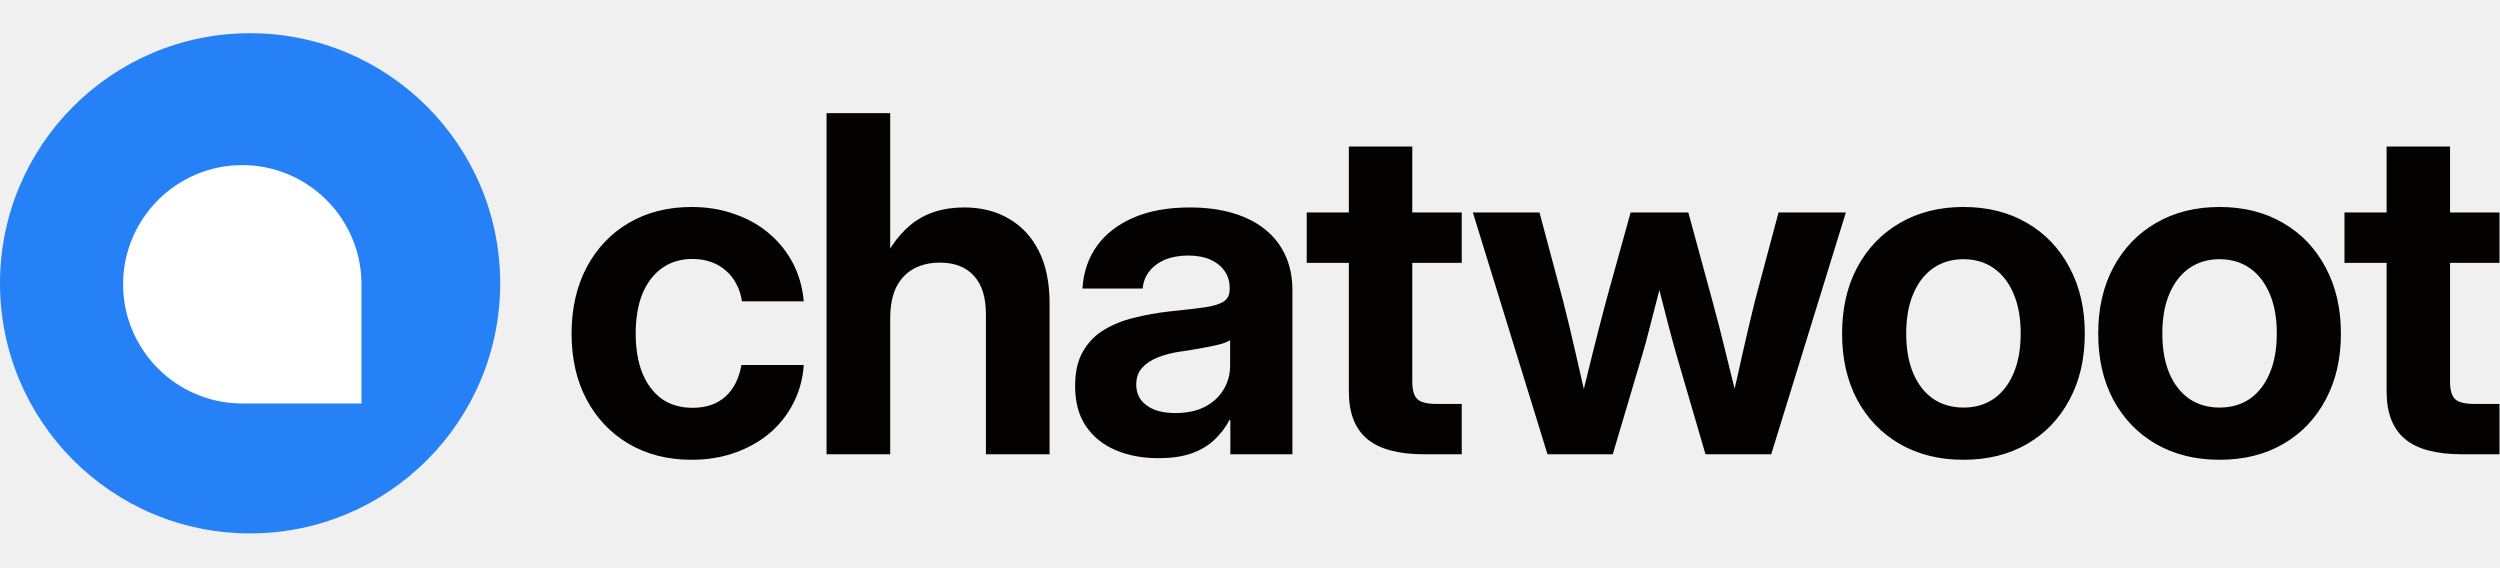
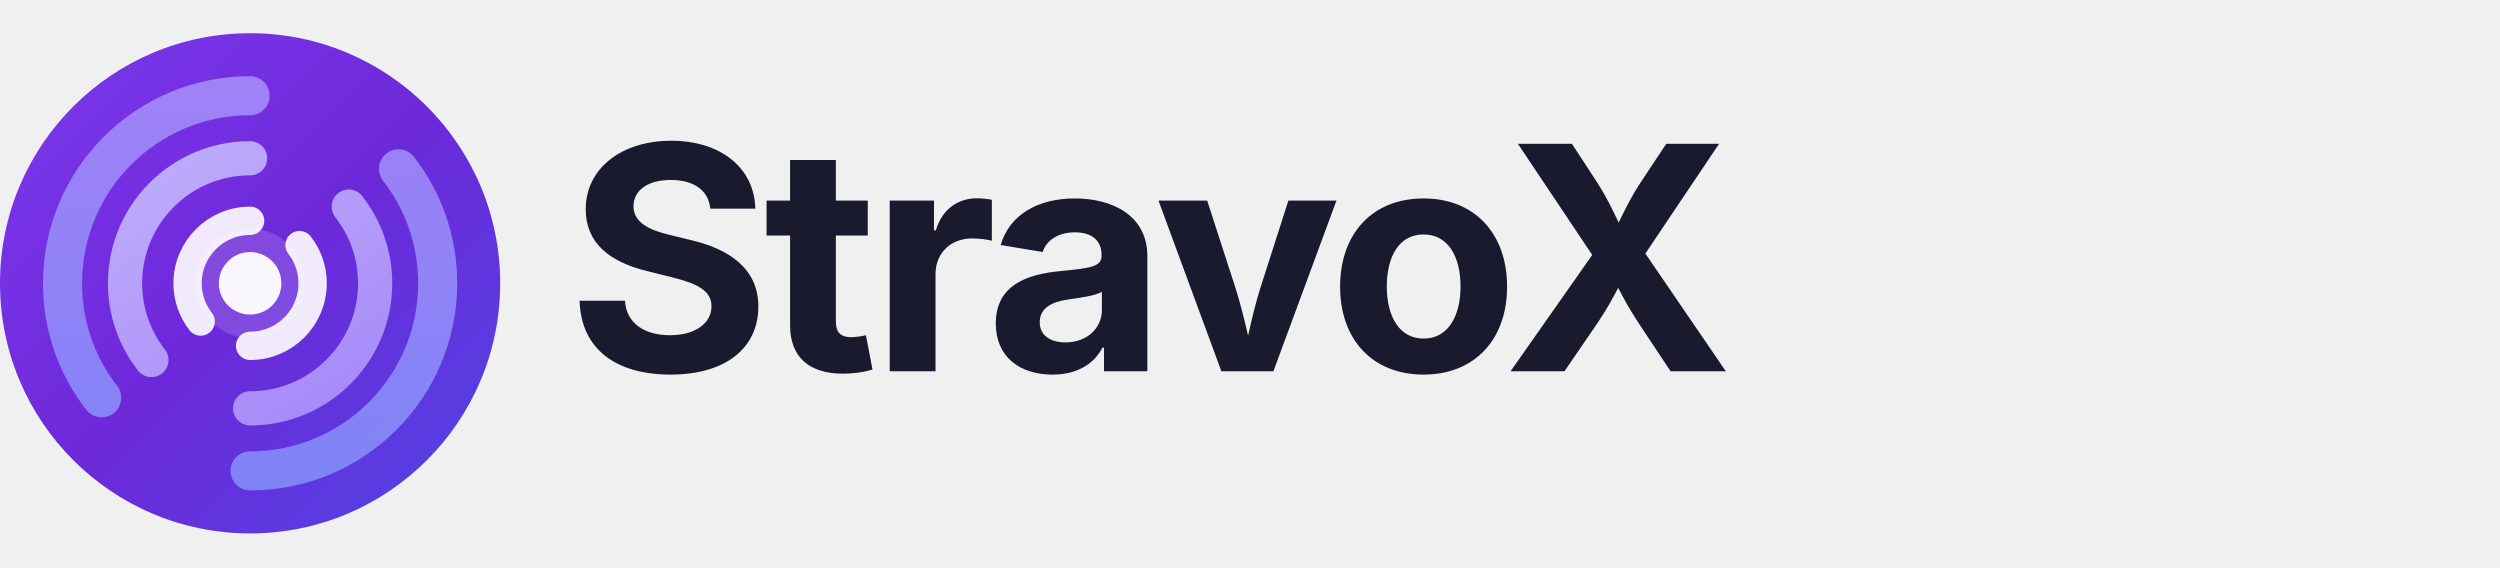
<svg xmlns="http://www.w3.org/2000/svg" width="2559" height="581" viewBox="0 0 2559 581" fill="none">
-   <path d="M256 546C397.385 546 512 431.385 512 290C512 148.615 397.385 34 256 34C114.615 34 0 148.615 0 290C0 431.385 114.615 546 256 546Z" fill="#2781F6" />
-   <path d="M367 410H247.99C182.388 410 129 356.608 129 290.989C129 225.392 182.388 172 247.992 172C313.612 172 367 225.392 367 290.989V410Z" fill="white" stroke="white" stroke-width="6" />
-   <path d="M707.875 470.625C683.5 470.625 662.016 465.156 643.422 454.219C624.984 443.281 610.609 428.125 600.297 408.75C590.141 389.375 585.062 366.953 585.062 341.484C585.062 316.016 590.141 293.516 600.297 273.984C610.609 254.453 624.984 239.219 643.422 228.281C662.016 217.344 683.5 211.875 707.875 211.875C723.812 211.875 738.5 214.297 751.938 219.141C765.531 223.828 777.328 230.469 787.328 239.062C797.484 247.656 805.609 257.812 811.703 269.531C817.797 281.25 821.469 294.219 822.719 308.438H759.438C758.5 301.875 756.625 296.016 753.812 290.859C751.156 285.547 747.641 281.016 743.266 277.266C739.047 273.359 734.047 270.391 728.266 268.359C722.641 266.172 716.156 265.078 708.812 265.078C696.781 265.078 686.391 268.203 677.641 274.453C668.891 280.703 662.172 289.531 657.484 300.938C652.953 312.344 650.688 325.859 650.688 341.484C650.688 356.953 652.953 370.391 657.484 381.797C662.172 393.203 668.812 402.031 677.406 408.281C686.156 414.375 696.625 417.422 708.812 417.422C716.156 417.422 722.641 416.406 728.266 414.375C733.891 412.344 738.734 409.453 742.797 405.703C747.016 401.797 750.453 397.188 753.109 391.875C755.766 386.406 757.719 380.312 758.969 373.594H822.719C821.781 387.656 818.266 400.625 812.172 412.5C806.234 424.219 798.188 434.453 788.031 443.203C777.875 451.797 766 458.516 752.406 463.359C738.812 468.203 723.969 470.625 707.875 470.625ZM911.209 326.484V465H846.053V115.781H911.209V281.25H898.319C906.288 259.375 917.459 242.422 931.834 230.391C946.366 218.359 964.725 212.344 986.913 212.344C1004.41 212.344 1019.65 216.172 1032.62 223.828C1045.74 231.328 1055.98 242.344 1063.32 256.875C1070.66 271.406 1074.33 289.141 1074.33 310.078V465H1009.18V321.562C1009.18 304.219 1005.04 291.094 996.756 282.188C988.631 273.281 977.069 268.828 962.069 268.828C952.069 268.828 943.241 270.859 935.584 274.922C927.928 278.984 921.913 285.234 917.538 293.672C913.319 302.109 911.209 313.047 911.209 326.484ZM1185.79 468.984C1169.39 468.984 1154.78 466.25 1141.97 460.781C1129.15 455.312 1119 447.109 1111.5 436.172C1104.15 425.234 1100.48 411.562 1100.48 395.156C1100.48 381.094 1103.06 369.453 1108.22 360.234C1113.53 350.859 1120.64 343.438 1129.54 337.969C1138.61 332.344 1149 328.125 1160.72 325.312C1172.43 322.344 1184.62 320.156 1197.28 318.75C1212.59 317.188 1224.7 315.781 1233.61 314.531C1242.51 313.125 1248.92 311.094 1252.83 308.438C1256.73 305.781 1258.68 301.719 1258.68 296.25V294.609C1258.68 288.047 1256.97 282.344 1253.53 277.5C1250.09 272.5 1245.25 268.594 1239 265.781C1232.75 262.969 1225.17 261.562 1216.26 261.562C1207.36 261.562 1199.47 262.969 1192.59 265.781C1185.87 268.594 1180.48 272.578 1176.42 277.734C1172.51 282.734 1170.25 288.594 1169.62 295.312H1107.98C1109.08 278.438 1114.08 263.828 1122.98 251.484C1132.04 239.141 1144.54 229.531 1160.48 222.656C1176.58 215.781 1195.72 212.344 1217.9 212.344C1234.47 212.344 1249.23 214.297 1262.2 218.203C1275.33 222.109 1286.34 227.734 1295.25 235.078C1304.31 242.422 1311.18 251.328 1315.87 261.797C1320.56 272.109 1322.9 283.75 1322.9 296.719V465H1259.39V430.078H1258.45C1254.23 437.891 1248.92 444.766 1242.51 450.703C1236.26 456.484 1228.45 461.016 1219.08 464.297C1209.86 467.422 1198.76 468.984 1185.79 468.984ZM1203.14 422.812C1214.86 422.812 1224.86 420.703 1233.14 416.484C1241.58 412.109 1247.98 406.25 1252.36 398.906C1256.89 391.562 1259.15 383.281 1259.15 374.062V348.281C1257.12 349.531 1254.39 350.703 1250.95 351.797C1247.67 352.734 1243.68 353.672 1239 354.609C1234.47 355.547 1229.47 356.484 1224 357.422C1218.68 358.359 1213.14 359.219 1207.36 360C1199.23 361.25 1191.81 363.203 1185.09 365.859C1178.37 368.516 1172.98 372.109 1168.92 376.641C1165.01 381.016 1163.06 386.719 1163.06 393.75C1163.06 399.688 1164.7 404.922 1167.98 409.453C1171.42 413.828 1176.11 417.188 1182.04 419.531C1187.98 421.719 1195.01 422.812 1203.14 422.812ZM1496.24 217.5V269.062H1337.57V217.5H1496.24ZM1380.69 150H1445.61V390.703C1445.61 399.297 1447.33 405.234 1450.77 408.516C1454.21 411.797 1460.69 413.438 1470.22 413.438C1474.13 413.438 1478.66 413.438 1483.82 413.438C1489.13 413.438 1493.27 413.438 1496.24 413.438V465C1492.02 465 1486.32 465 1479.13 465C1472.1 465 1464.99 465 1457.8 465C1431.39 465 1411.94 459.766 1399.44 449.297C1386.94 438.828 1380.69 422.656 1380.69 400.781V150ZM1584.03 465L1507.62 217.5H1575.82L1599.73 307.031C1604.26 324.688 1608.63 342.891 1612.85 361.641C1617.07 380.391 1621.29 398.828 1625.51 416.953H1616.6C1621.13 398.828 1625.67 380.391 1630.2 361.641C1634.88 342.891 1639.57 324.688 1644.26 307.031L1669.1 217.5H1728.17L1752.54 307.031C1757.38 324.688 1762.07 342.891 1766.6 361.641C1771.13 380.391 1775.67 398.828 1780.2 416.953H1771.06C1775.43 398.828 1779.65 380.391 1783.71 361.641C1787.93 342.891 1792.23 324.688 1796.6 307.031L1820.51 217.5H1889.42L1813.01 465H1745.74L1716.45 364.688C1713.63 354.844 1710.9 344.844 1708.24 334.688C1705.59 324.375 1702.93 314.062 1700.28 303.75C1697.78 293.281 1695.12 282.969 1692.31 272.812H1704.96C1702.31 282.969 1699.57 293.281 1696.76 303.75C1694.1 314.062 1691.45 324.375 1688.79 334.688C1686.29 344.844 1683.56 354.844 1680.59 364.688L1650.82 465H1584.03ZM2009.78 470.625C1985.09 470.625 1963.38 465.234 1944.62 454.453C1926.03 443.672 1911.5 428.594 1901.03 409.219C1890.72 389.844 1885.56 367.266 1885.56 341.484C1885.56 315.703 1890.72 293.125 1901.03 273.75C1911.5 254.219 1926.03 239.062 1944.62 228.281C1963.38 217.344 1985.09 211.875 2009.78 211.875C2034.62 211.875 2056.34 217.344 2074.94 228.281C2093.53 239.062 2107.98 254.219 2118.3 273.75C2128.77 293.125 2134 315.703 2134 341.484C2134 367.266 2128.77 389.844 2118.3 409.219C2107.98 428.594 2093.53 443.672 2074.94 454.453C2056.34 465.234 2034.62 470.625 2009.78 470.625ZM2009.78 417.188C2021.66 417.188 2031.97 414.219 2040.72 408.281C2049.47 402.188 2056.27 393.438 2061.11 382.031C2065.95 370.625 2068.38 357.109 2068.38 341.484C2068.38 325.547 2065.95 311.953 2061.11 300.703C2056.27 289.297 2049.47 280.547 2040.72 274.453C2031.97 268.359 2021.66 265.312 2009.78 265.312C1998.06 265.312 1987.75 268.359 1978.84 274.453C1970.09 280.547 1963.3 289.297 1958.45 300.703C1953.61 311.953 1951.19 325.547 1951.19 341.484C1951.19 357.266 1953.61 370.859 1958.45 382.266C1963.3 393.516 1970.09 402.188 1978.84 408.281C1987.75 414.219 1998.06 417.188 2009.78 417.188ZM2271.94 470.625C2247.26 470.625 2225.54 465.234 2206.79 454.453C2188.19 443.672 2173.66 428.594 2163.19 409.219C2152.88 389.844 2147.72 367.266 2147.72 341.484C2147.72 315.703 2152.88 293.125 2163.19 273.75C2173.66 254.219 2188.19 239.062 2206.79 228.281C2225.54 217.344 2247.26 211.875 2271.94 211.875C2296.79 211.875 2318.51 217.344 2337.1 228.281C2355.69 239.062 2370.15 254.219 2380.46 273.75C2390.93 293.125 2396.16 315.703 2396.16 341.484C2396.16 367.266 2390.93 389.844 2380.46 409.219C2370.15 428.594 2355.69 443.672 2337.1 454.453C2318.51 465.234 2296.79 470.625 2271.94 470.625ZM2271.94 417.188C2283.82 417.188 2294.13 414.219 2302.88 408.281C2311.63 402.188 2318.43 393.438 2323.27 382.031C2328.12 370.625 2330.54 357.109 2330.54 341.484C2330.54 325.547 2328.12 311.953 2323.27 300.703C2318.43 289.297 2311.63 280.547 2302.88 274.453C2294.13 268.359 2283.82 265.312 2271.94 265.312C2260.22 265.312 2249.91 268.359 2241.01 274.453C2232.26 280.547 2225.46 289.297 2220.62 300.703C2215.77 311.953 2213.35 325.547 2213.35 341.484C2213.35 357.266 2215.77 370.859 2220.62 382.266C2225.46 393.516 2232.26 402.188 2241.01 408.281C2249.91 414.219 2260.22 417.188 2271.94 417.188ZM2558.48 217.5V269.062H2399.81V217.5H2558.48ZM2442.93 150H2507.86V390.703C2507.86 399.297 2509.57 405.234 2513.01 408.516C2516.45 411.797 2522.93 413.438 2532.47 413.438C2536.37 413.438 2540.9 413.438 2546.06 413.438C2551.37 413.438 2555.51 413.438 2558.48 413.438V465C2554.26 465 2548.56 465 2541.37 465C2534.34 465 2527.23 465 2520.04 465C2493.64 465 2474.18 459.766 2461.68 449.297C2449.18 438.828 2442.93 422.656 2442.93 400.781V150Z" fill="#040101" />
+   <defs>
+     <linearGradient id="vt-bg-main" x1="0" y1="34" x2="512" y2="546" gradientUnits="userSpaceOnUse">
+       <stop offset="0%" stop-color="#7C3AED" />
+       <stop offset="50%" stop-color="#6D28D9" />
+       <stop offset="100%" stop-color="#4F46E5" />
+     </linearGradient>
+     <linearGradient id="vt-a1" x1="256" y1="66" x2="256" y2="514" gradientUnits="userSpaceOnUse">
+       <stop offset="0%" stop-color="#A78BFA" />
+       <stop offset="100%" stop-color="#818CF8" />
+     </linearGradient>
+     <linearGradient id="vt-a2" x1="160" y1="130" x2="352" y2="450" gradientUnits="userSpaceOnUse">
+       <stop offset="0%" stop-color="#C4B5FD" />
+       <stop offset="100%" stop-color="#A78BFA" />
+     </linearGradient>
+   </defs>
+   <circle cx="256" cy="290" r="256" fill="url(#vt-bg-main)" />
+   <path d="M256 98C150 98 64 184 64 290c0 44.2 14.9 84.9 40.1 117.2" stroke="url(#vt-a1)" stroke-width="40" stroke-linecap="round" fill="none" opacity="0.9" />
+   <path d="M256 162C185.3 162 128 219.3 128 290c0 29.6 10.1 56.8 27 78.5" stroke="url(#vt-a2)" stroke-width="35" stroke-linecap="round" fill="none" opacity="0.95" />
+   <path d="M256 226c-35.3 0-64 28.7-64 64c0 14.7 5 28.3 13.4 39.1" stroke="white" stroke-width="29" stroke-linecap="round" fill="none" opacity="0.9" />
+   <path d="M256 482c106 0 192-86 192-192c0-44.2-14.9-84.9-40.1-117.2" stroke="url(#vt-a1)" stroke-width="40" stroke-linecap="round" fill="none" opacity="0.9" />
+   <path d="M256 418c70.7 0 128-57.3 128-128c0-29.6-10.1-56.8-27-78.5" stroke="url(#vt-a2)" stroke-width="35" stroke-linecap="round" fill="none" opacity="0.95" />
+   <path d="M256 354c35.3 0 64-28.7 64-64c0-14.7-5-28.3-13.4-39.1" stroke="white" stroke-width="29" stroke-linecap="round" fill="none" opacity="0.9" />
+   <circle cx="256" cy="290" r="32" fill="white" opacity="0.95" />
+   <circle cx="256" cy="290" r="56" fill="white" opacity="0.15" />
+   <text x="580" y="380" font-family="Inter, -apple-system, BlinkMacSystemFont, Segoe UI, Roboto, sans-serif" font-size="320" font-weight="700" fill="#1a1a2e" letter-spacing="-8">StravoX</text>
</svg>
